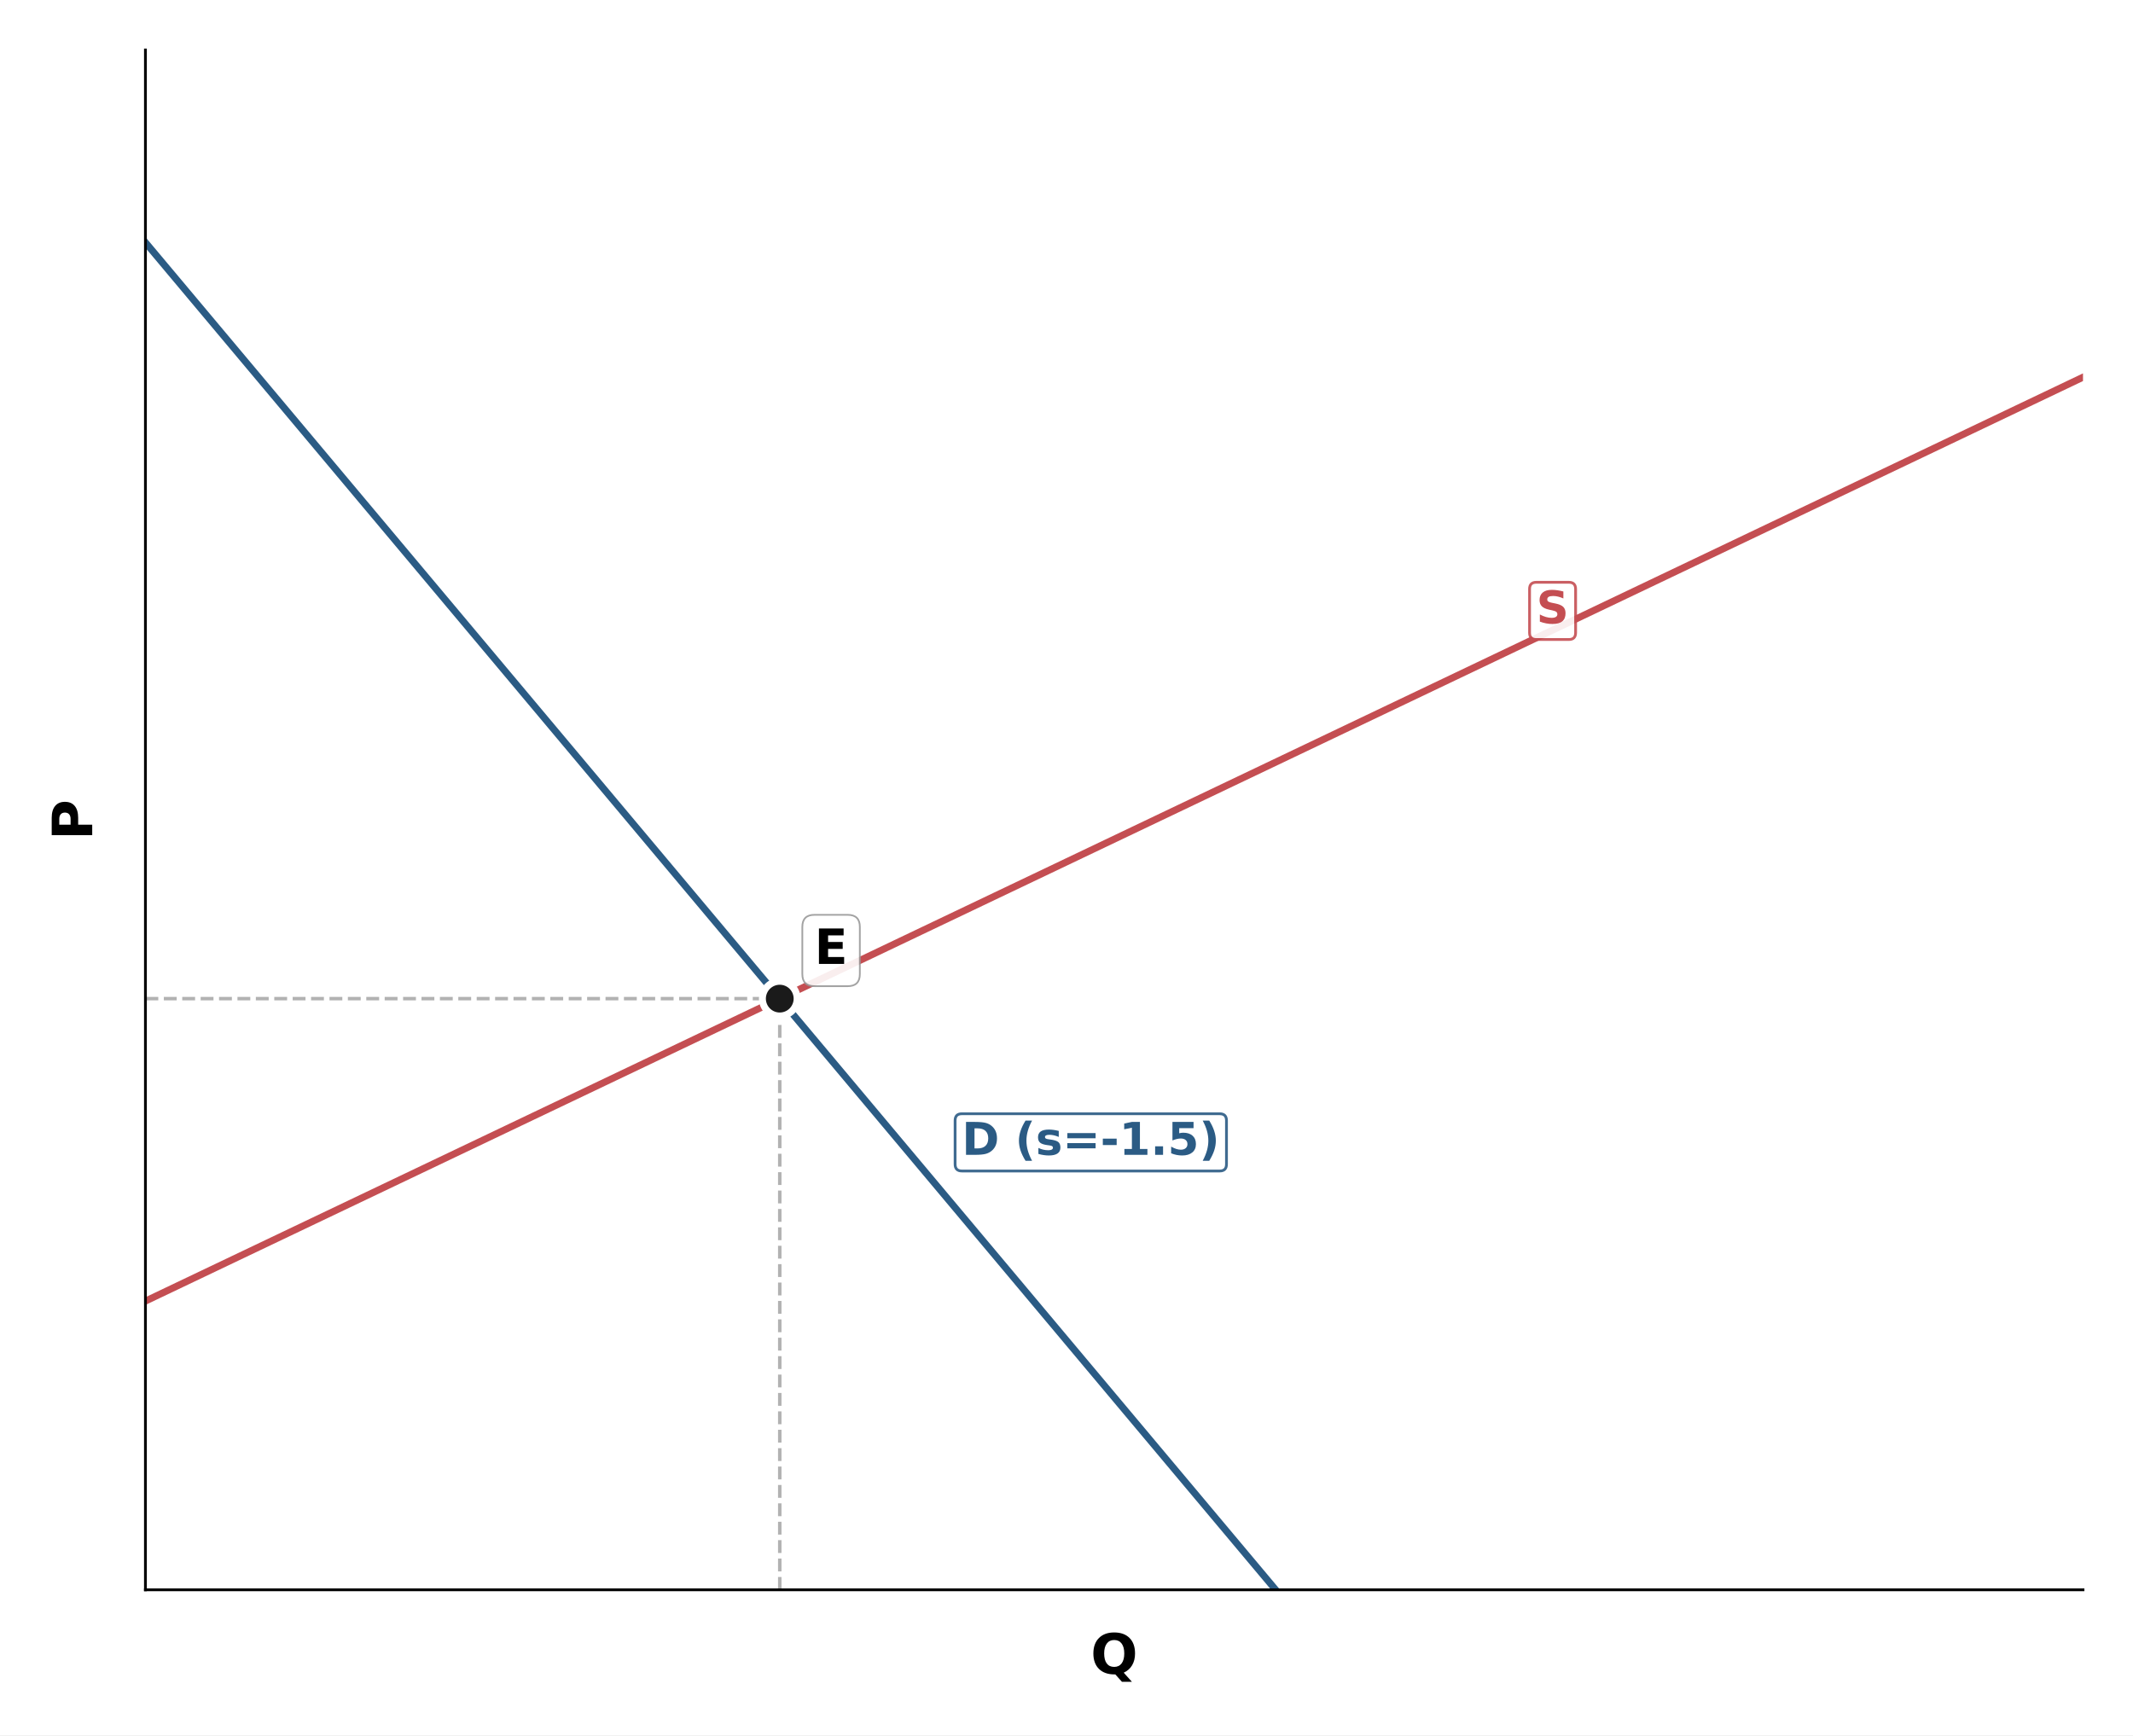
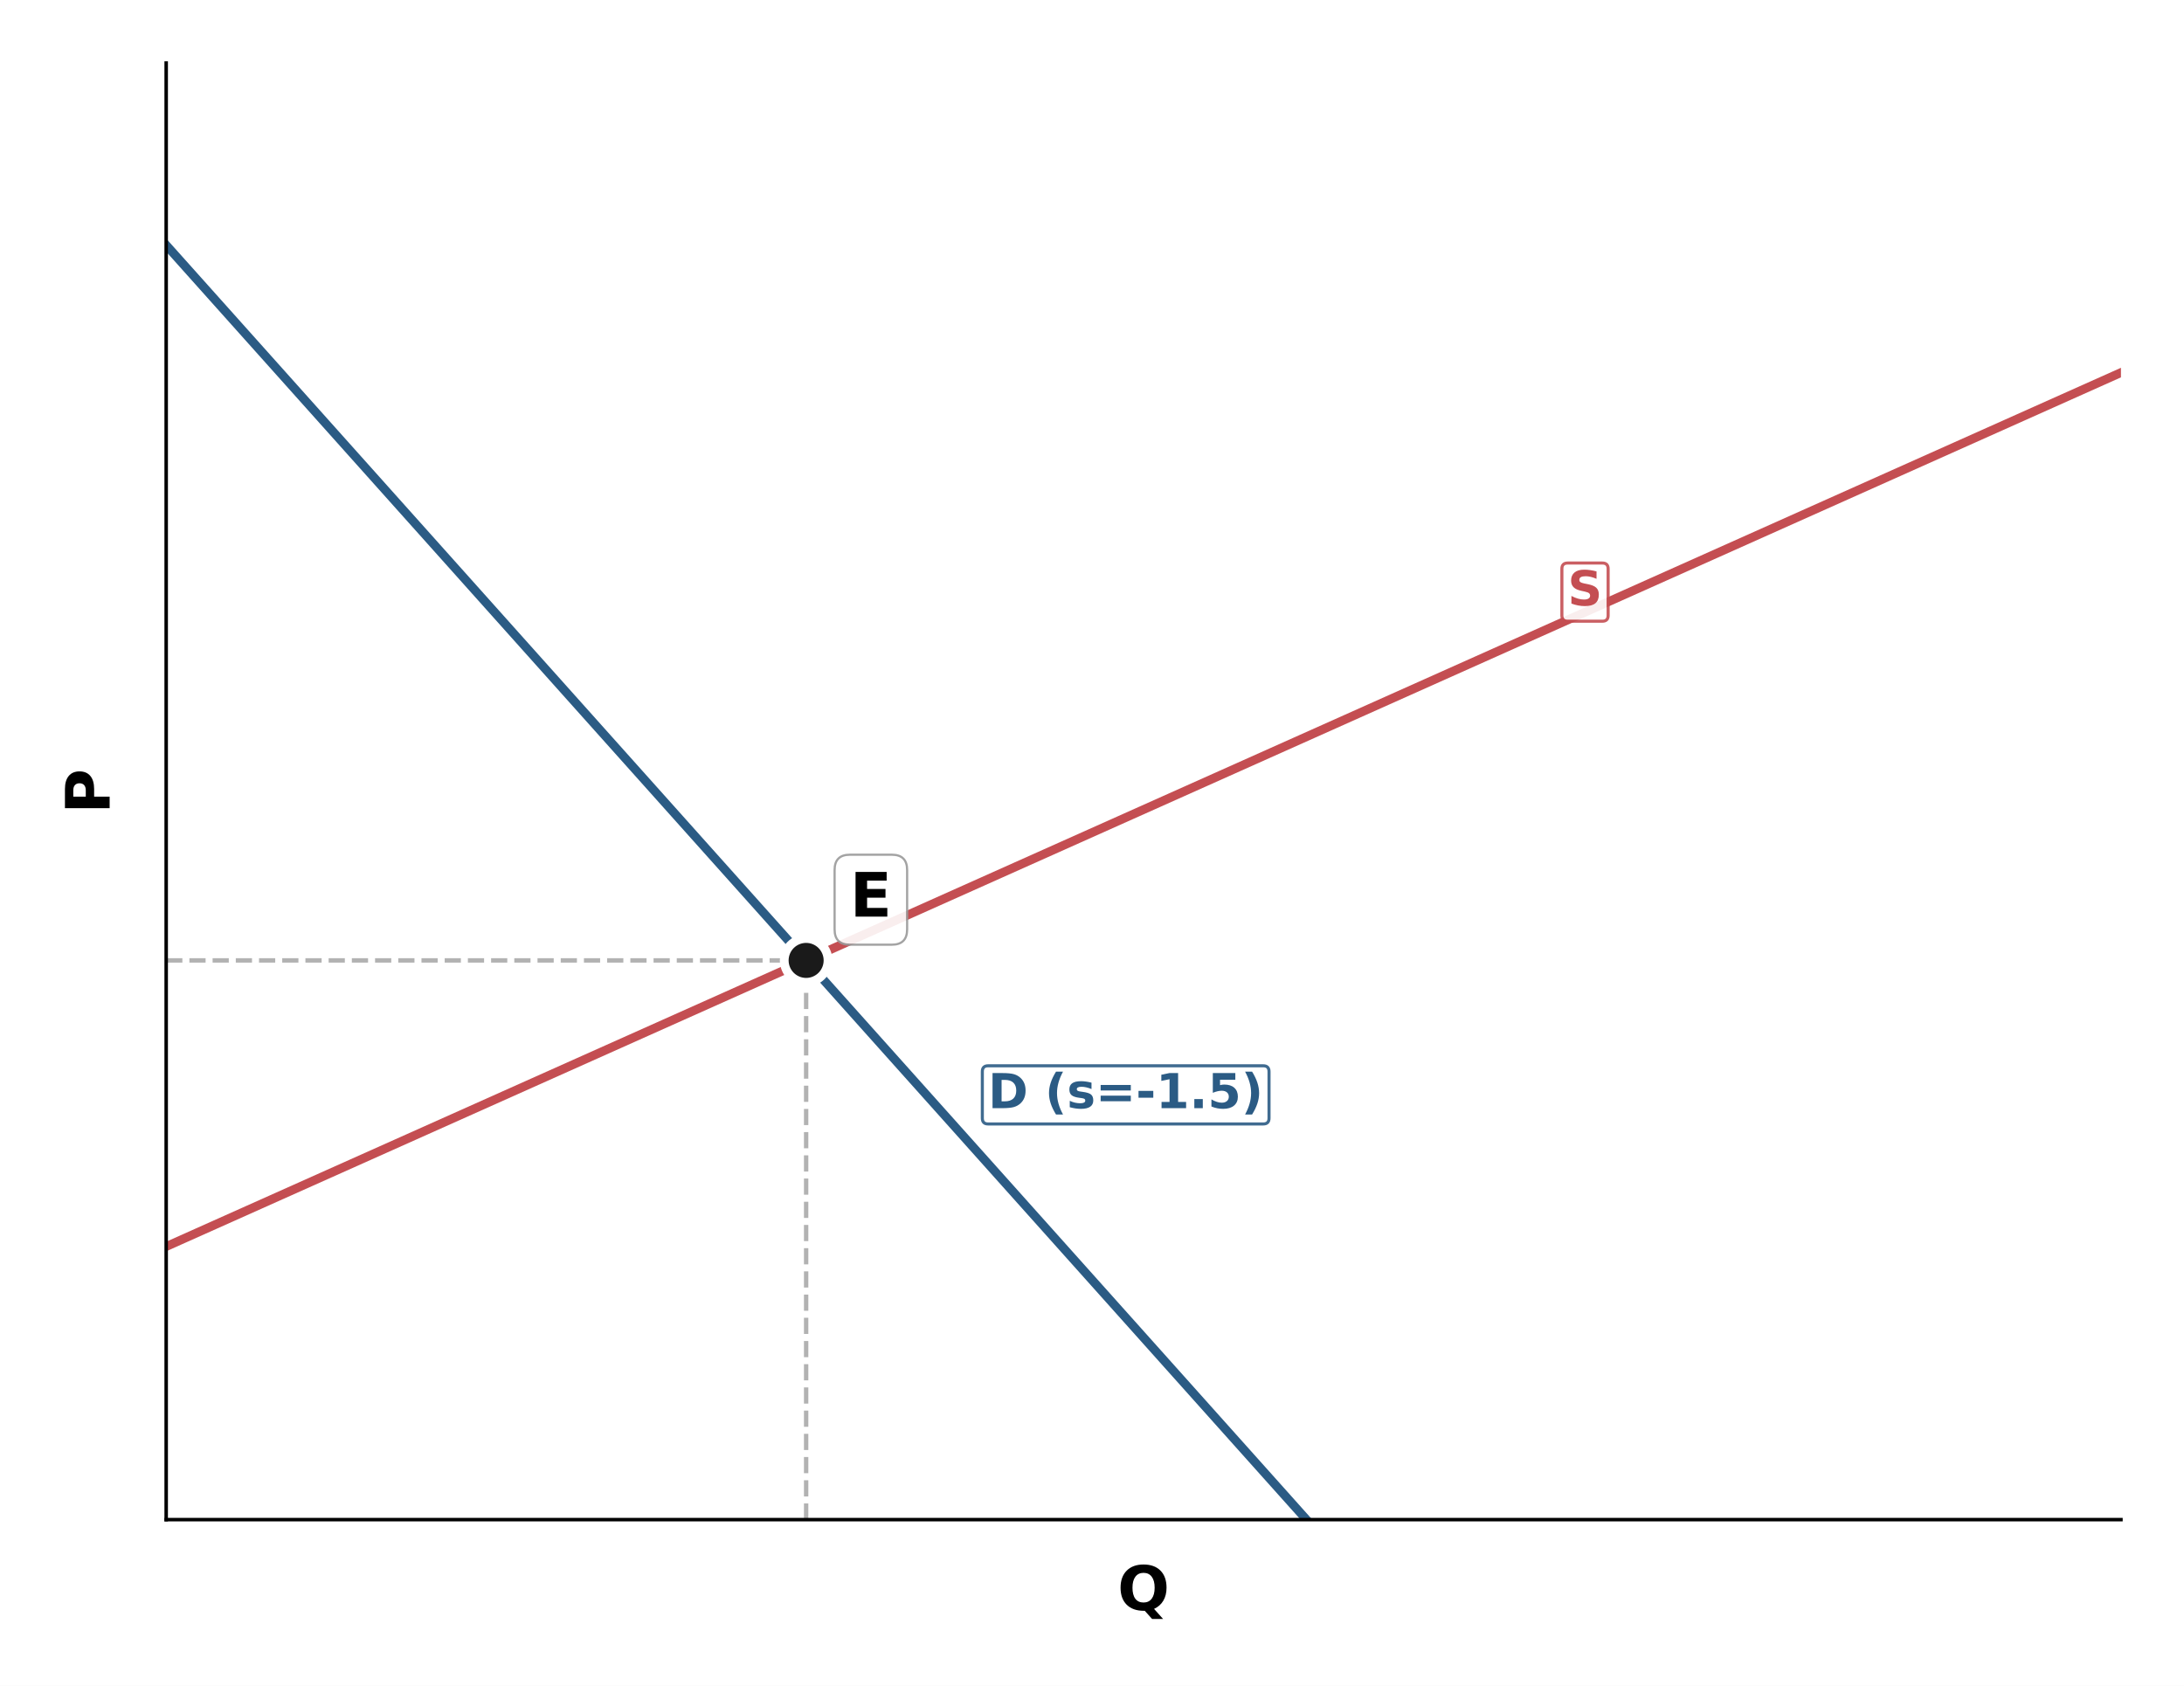
- <svg xmlns="http://www.w3.org/2000/svg" xmlns:xlink="http://www.w3.org/1999/xlink" width="614.285pt" height="499.805pt" viewBox="0 0 614.285 499.805" version="1.1">
+ <svg xmlns="http://www.w3.org/2000/svg" xmlns:xlink="http://www.w3.org/1999/xlink" width="498.749pt" height="384.989pt" viewBox="0 0 498.749 384.989" version="1.1">
  <defs>
    <style type="text/css">*{stroke-linejoin: round; stroke-linecap: butt}</style>
  </defs>
  <g id="figure_1">
    <g id="patch_1">
-       <path d="M 0 499.805  L 614.285 499.805  L 614.285 0  L 0 0  z " style="fill: #ffffff" />
+       <path d="M 0 384.989  L 498.749 384.989  L 498.749 0  L 0 0  z " style="fill: #ffffff" />
    </g>
    <g id="axes_1">
      <g id="patch_2">
-         <path d="M 41.885 457.92  L 599.885 457.92  L 599.885 14.4  L 41.885 14.4  z " style="fill: #ffffff" />
+         <path d="M 37.949 347.04  L 484.349 347.04  L 484.349 14.4  L 37.949 14.4  z " style="fill: #ffffff" />
      </g>
      <g id="line2d_1">
-         <path d="M 224.564 457.92  L 224.564 287.64  " clip-path="url(#pecda430e44)" style="fill: none; stroke-dasharray: 3.7,1.6; stroke-dashoffset: 0; stroke: #666666; stroke-opacity: 0.5" />
+         <path d="M 184.092 347.04  L 184.092 219.33  " clip-path="url(#p8fd7005fcd)" style="fill: none; stroke-dasharray: 3.7,1.6; stroke-dashoffset: 0; stroke: #666666; stroke-opacity: 0.5" />
      </g>
      <g id="line2d_2">
-         <path d="M 41.885 287.64  L 224.564 287.64  " clip-path="url(#pecda430e44)" style="fill: none; stroke-dasharray: 3.7,1.6; stroke-dashoffset: 0; stroke: #666666; stroke-opacity: 0.5" />
+         <path d="M 37.949 219.33  L 184.092 219.33  " clip-path="url(#p8fd7005fcd)" style="fill: none; stroke-dasharray: 3.7,1.6; stroke-dashoffset: 0; stroke: #666666; stroke-opacity: 0.5" />
      </g>
      <g id="matplotlib.axis_1">
        <g id="xtick_1" />
        <g id="xtick_2" />
        <g id="xtick_3" />
        <g id="xtick_4" />
        <g id="xtick_5" />
        <g id="xtick_6" />
        <g id="xtick_7" />
        <g id="xtick_8" />
        <g id="xtick_9" />
        <g id="text_1">
-           <g transform="translate(314.0838 482.0775) scale(0.16 -0.16)">
+           <g transform="translate(255.1983 367.6778) scale(0.14 -0.14)">
            <defs>
              <path id="DejaVuSans-Bold-51" d="M 2847 -84  L 2753 -84  Q 1600 -84 959 553  Q 319 1191 319 2328  Q 319 3463 958 4106  Q 1597 4750 2719 4750  Q 3853 4750 4486 4112  Q 5119 3475 5119 2328  Q 5119 1541 4783 972  Q 4447 403 3816 116  L 4756 -934  L 3609 -934  L 2847 -84  z M 2719 3878  Q 2169 3878 1866 3472  Q 1563 3066 1563 2328  Q 1563 1578 1859 1179  Q 2156 781 2719 781  Q 3272 781 3575 1187  Q 3878 1594 3878 2328  Q 3878 3066 3575 3472  Q 3272 3878 2719 3878  z " transform="scale(0.015625)" />
            </defs>
            <use xlink:href="#DejaVuSans-Bold-51" />
          </g>
        </g>
      </g>
      <g id="matplotlib.axis_2">
        <g id="ytick_1" />
        <g id="ytick_2" />
        <g id="ytick_3" />
        <g id="ytick_4" />
        <g id="ytick_5" />
        <g id="ytick_6" />
        <g id="ytick_7" />
        <g id="ytick_8" />
        <g id="ytick_9" />
        <g id="text_2">
-           <g transform="translate(26.5575 242.0238) rotate(-90) scale(0.16 -0.16)">
+           <g transform="translate(25.03781 185.8508) rotate(-90) scale(0.14 -0.14)">
            <defs>
              <path id="DejaVuSans-Bold-50" d="M 588 4666  L 2584 4666  Q 3475 4666 3951 4270  Q 4428 3875 4428 3144  Q 4428 2409 3951 2014  Q 3475 1619 2584 1619  L 1791 1619  L 1791 0  L 588 0  L 588 4666  z M 1791 3794  L 1791 2491  L 2456 2491  Q 2806 2491 2997 2661  Q 3188 2831 3188 3144  Q 3188 3456 2997 3625  Q 2806 3794 2456 3794  L 1791 3794  z " transform="scale(0.015625)" />
            </defs>
            <use xlink:href="#DejaVuSans-Bold-50" />
          </g>
        </g>
      </g>
      <g id="line2d_3">
-         <path d="M 41.885 69.84  L 44.689 73.183  L 47.493 76.526  L 50.297 79.869  L 53.101 83.212  L 55.905 86.556  L 58.709 89.899  L 61.513 93.242  L 64.317 96.585  L 67.121 99.928  L 69.925 103.271  L 72.729 106.614  L 75.533 109.957  L 78.337 113.301  L 81.141 116.644  L 83.945 119.987  L 86.749 123.33  L 89.553 126.673  L 92.357 130.016  L 95.161 133.359  L 97.965 136.702  L 100.769 140.045  L 103.573 143.389  L 106.377 146.732  L 109.181 150.075  L 111.986 153.418  L 114.79 156.761  L 117.594 160.104  L 120.398 163.447  L 123.202 166.79  L 126.006 170.133  L 128.81 173.477  L 131.614 176.82  L 134.418 180.163  L 137.222 183.506  L 140.026 186.849  L 142.83 190.192  L 145.634 193.535  L 148.438 196.878  L 151.242 200.222  L 154.046 203.565  L 156.85 206.908  L 159.654 210.251  L 162.458 213.594  L 165.262 216.937  L 168.066 220.28  L 170.87 223.623  L 173.674 226.966  L 176.478 230.31  L 179.282 233.653  L 182.086 236.996  L 184.89 240.339  L 187.694 243.682  L 190.498 247.025  L 193.302 250.368  L 196.106 253.711  L 198.91 257.054  L 201.714 260.398  L 204.518 263.741  L 207.322 267.084  L 210.126 270.427  L 212.93 273.77  L 215.734 277.113  L 218.538 280.456  L 221.342 283.799  L 224.146 287.143  L 226.95 290.486  L 229.754 293.829  L 232.558 297.172  L 235.362 300.515  L 238.166 303.858  L 240.97 307.201  L 243.774 310.544  L 246.578 313.887  L 249.382 317.231  L 252.187 320.574  L 254.991 323.917  L 257.795 327.26  L 260.599 330.603  L 263.403 333.946  L 266.207 337.289  L 269.011 340.632  L 271.815 343.975  L 274.619 347.319  L 277.423 350.662  L 280.227 354.005  L 283.031 357.348  L 285.835 360.691  L 288.639 364.034  L 291.443 367.377  L 294.247 370.72  L 297.051 374.064  L 299.855 377.407  L 302.659 380.75  L 305.463 384.093  L 308.267 387.436  L 311.071 390.779  L 313.875 394.122  L 316.679 397.465  L 319.483 400.808  L 322.287 404.152  L 325.091 407.495  L 327.895 410.838  L 330.699 414.181  L 333.503 417.524  L 336.307 420.867  L 339.111 424.21  L 341.915 427.553  L 344.719 430.896  L 347.523 434.24  L 350.327 437.583  L 353.131 440.926  L 355.935 444.269  L 358.739 447.612  L 361.543 450.955  L 364.347 454.298  L 367.151 457.641  " clip-path="url(#pecda430e44)" style="fill: none; stroke: #2b5b84; stroke-width: 2; stroke-linecap: square" />
+         <path d="M 37.949 55.98  L 40.193 58.487  L 42.436 60.995  L 44.679 63.502  L 46.922 66.009  L 49.165 68.517  L 51.409 71.024  L 53.652 73.531  L 55.895 76.039  L 58.138 78.546  L 60.382 81.053  L 62.625 83.561  L 64.868 86.068  L 67.111 88.575  L 69.354 91.083  L 71.598 93.59  L 73.841 96.097  L 76.084 98.605  L 78.327 101.112  L 80.57 103.619  L 82.814 106.127  L 85.057 108.634  L 87.3 111.141  L 89.543 113.649  L 91.787 116.156  L 94.03 118.663  L 96.273 121.171  L 98.516 123.678  L 100.759 126.185  L 103.003 128.693  L 105.246 131.2  L 107.489 133.707  L 109.732 136.215  L 111.976 138.722  L 114.219 141.229  L 116.462 143.737  L 118.705 146.244  L 120.948 148.751  L 123.192 151.259  L 125.435 153.766  L 127.678 156.273  L 129.921 158.781  L 132.164 161.288  L 134.408 163.795  L 136.651 166.303  L 138.894 168.81  L 141.137 171.317  L 143.381 173.825  L 145.624 176.332  L 147.867 178.839  L 150.11 181.347  L 152.353 183.854  L 154.597 186.362  L 156.84 188.869  L 159.083 191.376  L 161.326 193.884  L 163.569 196.391  L 165.813 198.898  L 168.056 201.406  L 170.299 203.913  L 172.542 206.42  L 174.786 208.928  L 177.029 211.435  L 179.272 213.942  L 181.515 216.45  L 183.758 218.957  L 186.002 221.464  L 188.245 223.972  L 190.488 226.479  L 192.731 228.986  L 194.975 231.494  L 197.218 234.001  L 199.461 236.508  L 201.704 239.016  L 203.947 241.523  L 206.191 244.03  L 208.434 246.538  L 210.677 249.045  L 212.92 251.552  L 215.163 254.06  L 217.407 256.567  L 219.65 259.074  L 221.893 261.582  L 224.136 264.089  L 226.38 266.596  L 228.623 269.104  L 230.866 271.611  L 233.109 274.118  L 235.352 276.626  L 237.596 279.133  L 239.839 281.64  L 242.082 284.148  L 244.325 286.655  L 246.568 289.162  L 248.812 291.67  L 251.055 294.177  L 253.298 296.684  L 255.541 299.192  L 257.785 301.699  L 260.028 304.206  L 262.271 306.714  L 264.514 309.221  L 266.757 311.728  L 269.001 314.236  L 271.244 316.743  L 273.487 319.25  L 275.73 321.758  L 277.973 324.265  L 280.217 326.772  L 282.46 329.28  L 284.703 331.787  L 286.946 334.294  L 289.19 336.802  L 291.433 339.309  L 293.676 341.816  L 295.919 344.324  L 298.162 346.831  " clip-path="url(#p8fd7005fcd)" style="fill: none; stroke: #2b5b84; stroke-width: 2; stroke-linecap: square" />
      </g>
      <g id="line2d_4">
-         <path d="M 41.885 374.76  L 599.885 108.648  L 599.885 108.648  " clip-path="url(#pecda430e44)" style="fill: none; stroke: #c44e52; stroke-width: 2; stroke-linecap: square" />
+         <path d="M 37.949 284.67  L 484.349 85.086  L 484.349 85.086  " clip-path="url(#p8fd7005fcd)" style="fill: none; stroke: #c44e52; stroke-width: 2; stroke-linecap: square" />
      </g>
      <g id="patch_3">
-         <path d="M 41.885 457.92  L 41.885 14.4  " style="fill: none; stroke: #000000; stroke-width: 0.8; stroke-linejoin: miter; stroke-linecap: square" />
+         <path d="M 37.949 347.04  L 37.949 14.4  " style="fill: none; stroke: #000000; stroke-width: 0.8; stroke-linejoin: miter; stroke-linecap: square" />
      </g>
      <g id="patch_4">
-         <path d="M 41.885 457.92  L 599.885 457.92  " style="fill: none; stroke: #000000; stroke-width: 0.8; stroke-linejoin: miter; stroke-linecap: square" />
+         <path d="M 37.949 347.04  L 484.349 347.04  " style="fill: none; stroke: #000000; stroke-width: 0.8; stroke-linejoin: miter; stroke-linecap: square" />
      </g>
      <g id="text_3">
        <g id="patch_5">
-           <path d="M 277.011 337.286  L 351.265 337.286  Q 353.215 337.286 353.215 335.336  L 353.215 322.754  Q 353.215 320.804 351.265 320.804  L 277.011 320.804  Q 275.061 320.804 275.061 322.754  L 275.061 335.336  Q 275.061 337.286 277.011 337.286  z " style="fill: #ffffff; opacity: 0.9; stroke: #2b5b84; stroke-width: 0.8; stroke-linejoin: miter" />
+           <path d="M 225.65 256.682  L 288.481 256.682  Q 289.801 256.682 289.801 255.362  L 289.801 244.716  Q 289.801 243.396 288.481 243.396  L 225.65 243.396  Q 224.33 243.396 224.33 244.716  L 224.33 255.362  Q 224.33 256.682 225.65 256.682  z " style="fill: #ffffff; opacity: 0.9; stroke: #2b5b84; stroke-width: 0.7; stroke-linejoin: miter" />
        </g>
-         <g style="fill: #2b5b84" transform="translate(277.0106 332.6324) scale(0.13 -0.13)">
+         <g style="fill: #2b5b84" transform="translate(225.6499 253.0743) scale(0.11 -0.11)">
          <defs>
            <path id="DejaVuSans-Bold-44" d="M 1791 3756  L 1791 909  L 2222 909  Q 2959 909 3348 1275  Q 3738 1641 3738 2338  Q 3738 3031 3350 3393  Q 2963 3756 2222 3756  L 1791 3756  z M 588 4666  L 1856 4666  Q 2919 4666 3439 4514  Q 3959 4363 4331 4000  Q 4659 3684 4818 3271  Q 4978 2859 4978 2338  Q 4978 1809 4818 1395  Q 4659 981 4331 666  Q 3956 303 3431 151  Q 2906 0 1856 0  L 588 0  L 588 4666  z " transform="scale(0.015625)" />
            <path id="DejaVuSans-Bold-20" transform="scale(0.015625)" />
            <path id="DejaVuSans-Bold-28" d="M 2413 -844  L 1484 -844  Q 1006 -72 778 623  Q 550 1319 550 2003  Q 550 2688 779 3389  Q 1009 4091 1484 4856  L 2413 4856  Q 2013 4116 1813 3408  Q 1613 2700 1613 2009  Q 1613 1319 1811 609  Q 2009 -100 2413 -844  z " transform="scale(0.015625)" />
            <path id="DejaVuSans-Bold-73" d="M 3272 3391  L 3272 2541  Q 2913 2691 2578 2766  Q 2244 2841 1947 2841  Q 1628 2841 1473 2761  Q 1319 2681 1319 2516  Q 1319 2381 1436 2309  Q 1553 2238 1856 2203  L 2053 2175  Q 2913 2066 3209 1816  Q 3506 1566 3506 1031  Q 3506 472 3093 190  Q 2681 -91 1863 -91  Q 1516 -91 1145 -36  Q 775 19 384 128  L 384 978  Q 719 816 1070 734  Q 1422 653 1784 653  Q 2113 653 2278 743  Q 2444 834 2444 1013  Q 2444 1163 2330 1236  Q 2216 1309 1875 1350  L 1678 1375  Q 931 1469 631 1722  Q 331 1975 331 2491  Q 331 3047 712 3315  Q 1094 3584 1881 3584  Q 2191 3584 2531 3537  Q 2872 3491 3272 3391  z " transform="scale(0.015625)" />
            <path id="DejaVuSans-Bold-3d" d="M 678 3084  L 4684 3084  L 4684 2350  L 678 2350  L 678 3084  z M 678 1663  L 4684 1663  L 4684 922  L 678 922  L 678 1663  z " transform="scale(0.015625)" />
            <path id="DejaVuSans-Bold-2d" d="M 347 2297  L 2309 2297  L 2309 1388  L 347 1388  L 347 2297  z " transform="scale(0.015625)" />
            <path id="DejaVuSans-Bold-31" d="M 750 831  L 1813 831  L 1813 3847  L 722 3622  L 722 4441  L 1806 4666  L 2950 4666  L 2950 831  L 4013 831  L 4013 0  L 750 0  L 750 831  z " transform="scale(0.015625)" />
            <path id="DejaVuSans-Bold-2e" d="M 653 1209  L 1778 1209  L 1778 0  L 653 0  L 653 1209  z " transform="scale(0.015625)" />
            <path id="DejaVuSans-Bold-35" d="M 678 4666  L 3669 4666  L 3669 3781  L 1638 3781  L 1638 3059  Q 1775 3097 1914 3117  Q 2053 3138 2203 3138  Q 3056 3138 3531 2711  Q 4006 2284 4006 1522  Q 4006 766 3489 337  Q 2972 -91 2053 -91  Q 1656 -91 1267 -14  Q 878 63 494 219  L 494 1166  Q 875 947 1217 837  Q 1559 728 1863 728  Q 2300 728 2551 942  Q 2803 1156 2803 1522  Q 2803 1891 2551 2103  Q 2300 2316 1863 2316  Q 1603 2316 1309 2248  Q 1016 2181 678 2041  L 678 4666  z " transform="scale(0.015625)" />
            <path id="DejaVuSans-Bold-29" d="M 513 -844  Q 913 -100 1113 609  Q 1313 1319 1313 2009  Q 1313 2700 1113 3408  Q 913 4116 513 4856  L 1441 4856  Q 1916 4091 2145 3389  Q 2375 2688 2375 2003  Q 2375 1319 2147 623  Q 1919 -72 1441 -844  L 513 -844  z " transform="scale(0.015625)" />
          </defs>
          <use xlink:href="#DejaVuSans-Bold-44" />
          <use xlink:href="#DejaVuSans-Bold-20" x="83.008" />
          <use xlink:href="#DejaVuSans-Bold-28" x="117.822" />
          <use xlink:href="#DejaVuSans-Bold-73" x="163.525" />
          <use xlink:href="#DejaVuSans-Bold-3d" x="223.047" />
          <use xlink:href="#DejaVuSans-Bold-2d" x="306.836" />
          <use xlink:href="#DejaVuSans-Bold-31" x="348.34" />
          <use xlink:href="#DejaVuSans-Bold-2e" x="417.92" />
          <use xlink:href="#DejaVuSans-Bold-35" x="455.908" />
          <use xlink:href="#DejaVuSans-Bold-29" x="525.488" />
        </g>
      </g>
      <g id="text_4">
        <g id="patch_6">
-           <path d="M 442.448 184.199  L 451.81 184.199  Q 453.76 184.199 453.76 182.249  L 453.76 169.668  Q 453.76 167.718 451.81 167.718  L 442.448 167.718  Q 440.498 167.718 440.498 169.668  L 440.498 182.249  Q 440.498 184.199 442.448 184.199  z " style="fill: #ffffff; opacity: 0.9; stroke: #c44e52; stroke-width: 0.8; stroke-linejoin: miter" />
+           <path d="M 358 141.867  L 365.921 141.867  Q 367.241 141.867 367.241 140.547  L 367.241 129.901  Q 367.241 128.581 365.921 128.581  L 358 128.581  Q 356.68 128.581 356.68 129.901  L 356.68 140.547  Q 356.68 141.867 358 141.867  z " style="fill: #ffffff; opacity: 0.9; stroke: #c44e52; stroke-width: 0.7; stroke-linejoin: miter" />
        </g>
-         <g style="fill: #c44e52" transform="translate(442.4478 179.5455) scale(0.13 -0.13)">
+         <g style="fill: #c44e52" transform="translate(357.9996 138.2591) scale(0.11 -0.11)">
          <defs>
            <path id="DejaVuSans-Bold-53" d="M 3834 4519  L 3834 3531  Q 3450 3703 3084 3790  Q 2719 3878 2394 3878  Q 1963 3878 1756 3759  Q 1550 3641 1550 3391  Q 1550 3203 1689 3098  Q 1828 2994 2194 2919  L 2706 2816  Q 3484 2659 3812 2340  Q 4141 2022 4141 1434  Q 4141 663 3683 286  Q 3225 -91 2284 -91  Q 1841 -91 1394 -6  Q 947 78 500 244  L 500 1259  Q 947 1022 1364 901  Q 1781 781 2169 781  Q 2563 781 2772 912  Q 2981 1044 2981 1288  Q 2981 1506 2839 1625  Q 2697 1744 2272 1838  L 1806 1941  Q 1106 2091 782 2419  Q 459 2747 459 3303  Q 459 4000 909 4375  Q 1359 4750 2203 4750  Q 2588 4750 2994 4692  Q 3400 4634 3834 4519  z " transform="scale(0.015625)" />
          </defs>
          <use xlink:href="#DejaVuSans-Bold-53" />
        </g>
      </g>
      <g id="text_5">
        <g id="patch_7">
-           <path d="M 234.564 284.052  L 244.127 284.052  Q 247.627 284.052 247.627 280.552  L 247.627 267.002  Q 247.627 263.502 244.127 263.502  L 234.564 263.502  Q 231.064 263.502 231.064 267.002  L 231.064 280.552  Q 231.064 284.052 234.564 284.052  z " style="fill: #ffffff; opacity: 0.9; stroke: #999999; stroke-width: 0.5; stroke-linejoin: miter" />
+           <path d="M 194.092 215.742  L 203.656 215.742  Q 207.156 215.742 207.156 212.242  L 207.156 198.692  Q 207.156 195.192 203.656 195.192  L 194.092 195.192  Q 190.592 195.192 190.592 198.692  L 190.592 212.242  Q 190.592 215.742 194.092 215.742  z " style="fill: #ffffff; opacity: 0.9; stroke: #999999; stroke-width: 0.5; stroke-linejoin: miter" />
        </g>
-         <g transform="translate(234.5636 277.64) scale(0.14 -0.14)">
+         <g transform="translate(194.0922 209.33) scale(0.14 -0.14)">
          <defs>
            <path id="DejaVuSans-Bold-45" d="M 588 4666  L 3834 4666  L 3834 3756  L 1791 3756  L 1791 2888  L 3713 2888  L 3713 1978  L 1791 1978  L 1791 909  L 3903 909  L 3903 0  L 588 0  L 588 4666  z " transform="scale(0.015625)" />
          </defs>
          <use xlink:href="#DejaVuSans-Bold-45" />
        </g>
      </g>
      <g id="line2d_5">
        <defs>
-           <path id="mc36fd3db06" d="M 0 5  C 1.326 5 2.598 4.473 3.536 3.536  C 4.473 2.598 5 1.326 5 0  C 5 -1.326 4.473 -2.598 3.536 -3.536  C 2.598 -4.473 1.326 -5 0 -5  C -1.326 -5 -2.598 -4.473 -3.536 -3.536  C -4.473 -2.598 -5 -1.326 -5 0  C -5 1.326 -4.473 2.598 -3.536 3.536  C -2.598 4.473 -1.326 5 0 5  z " style="stroke: #ffffff; stroke-width: 2" />
+           <path id="m3d9ef853fc" d="M 0 5  C 1.326 5 2.598 4.473 3.536 3.536  C 4.473 2.598 5 1.326 5 0  C 5 -1.326 4.473 -2.598 3.536 -3.536  C 2.598 -4.473 1.326 -5 0 -5  C -1.326 -5 -2.598 -4.473 -3.536 -3.536  C -4.473 -2.598 -5 -1.326 -5 0  C -5 1.326 -4.473 2.598 -3.536 3.536  C -2.598 4.473 -1.326 5 0 5  z " style="stroke: #ffffff; stroke-width: 2" />
        </defs>
-         <g clip-path="url(#pecda430e44)">
-           <use xlink:href="#mc36fd3db06" x="224.564" y="287.64" style="fill: #1a1a1a; stroke: #ffffff; stroke-width: 2" />
+         <g clip-path="url(#p8fd7005fcd)">
+           <use xlink:href="#m3d9ef853fc" x="184.092" y="219.33" style="fill: #1a1a1a; stroke: #ffffff; stroke-width: 2" />
        </g>
      </g>
    </g>
  </g>
  <defs>
-     <clipPath id="pecda430e44">
-       <rect x="41.885" y="14.4" width="558" height="443.52" />
+     <clipPath id="p8fd7005fcd">
+       <rect x="37.949" y="14.4" width="446.4" height="332.64" />
    </clipPath>
  </defs>
</svg>
